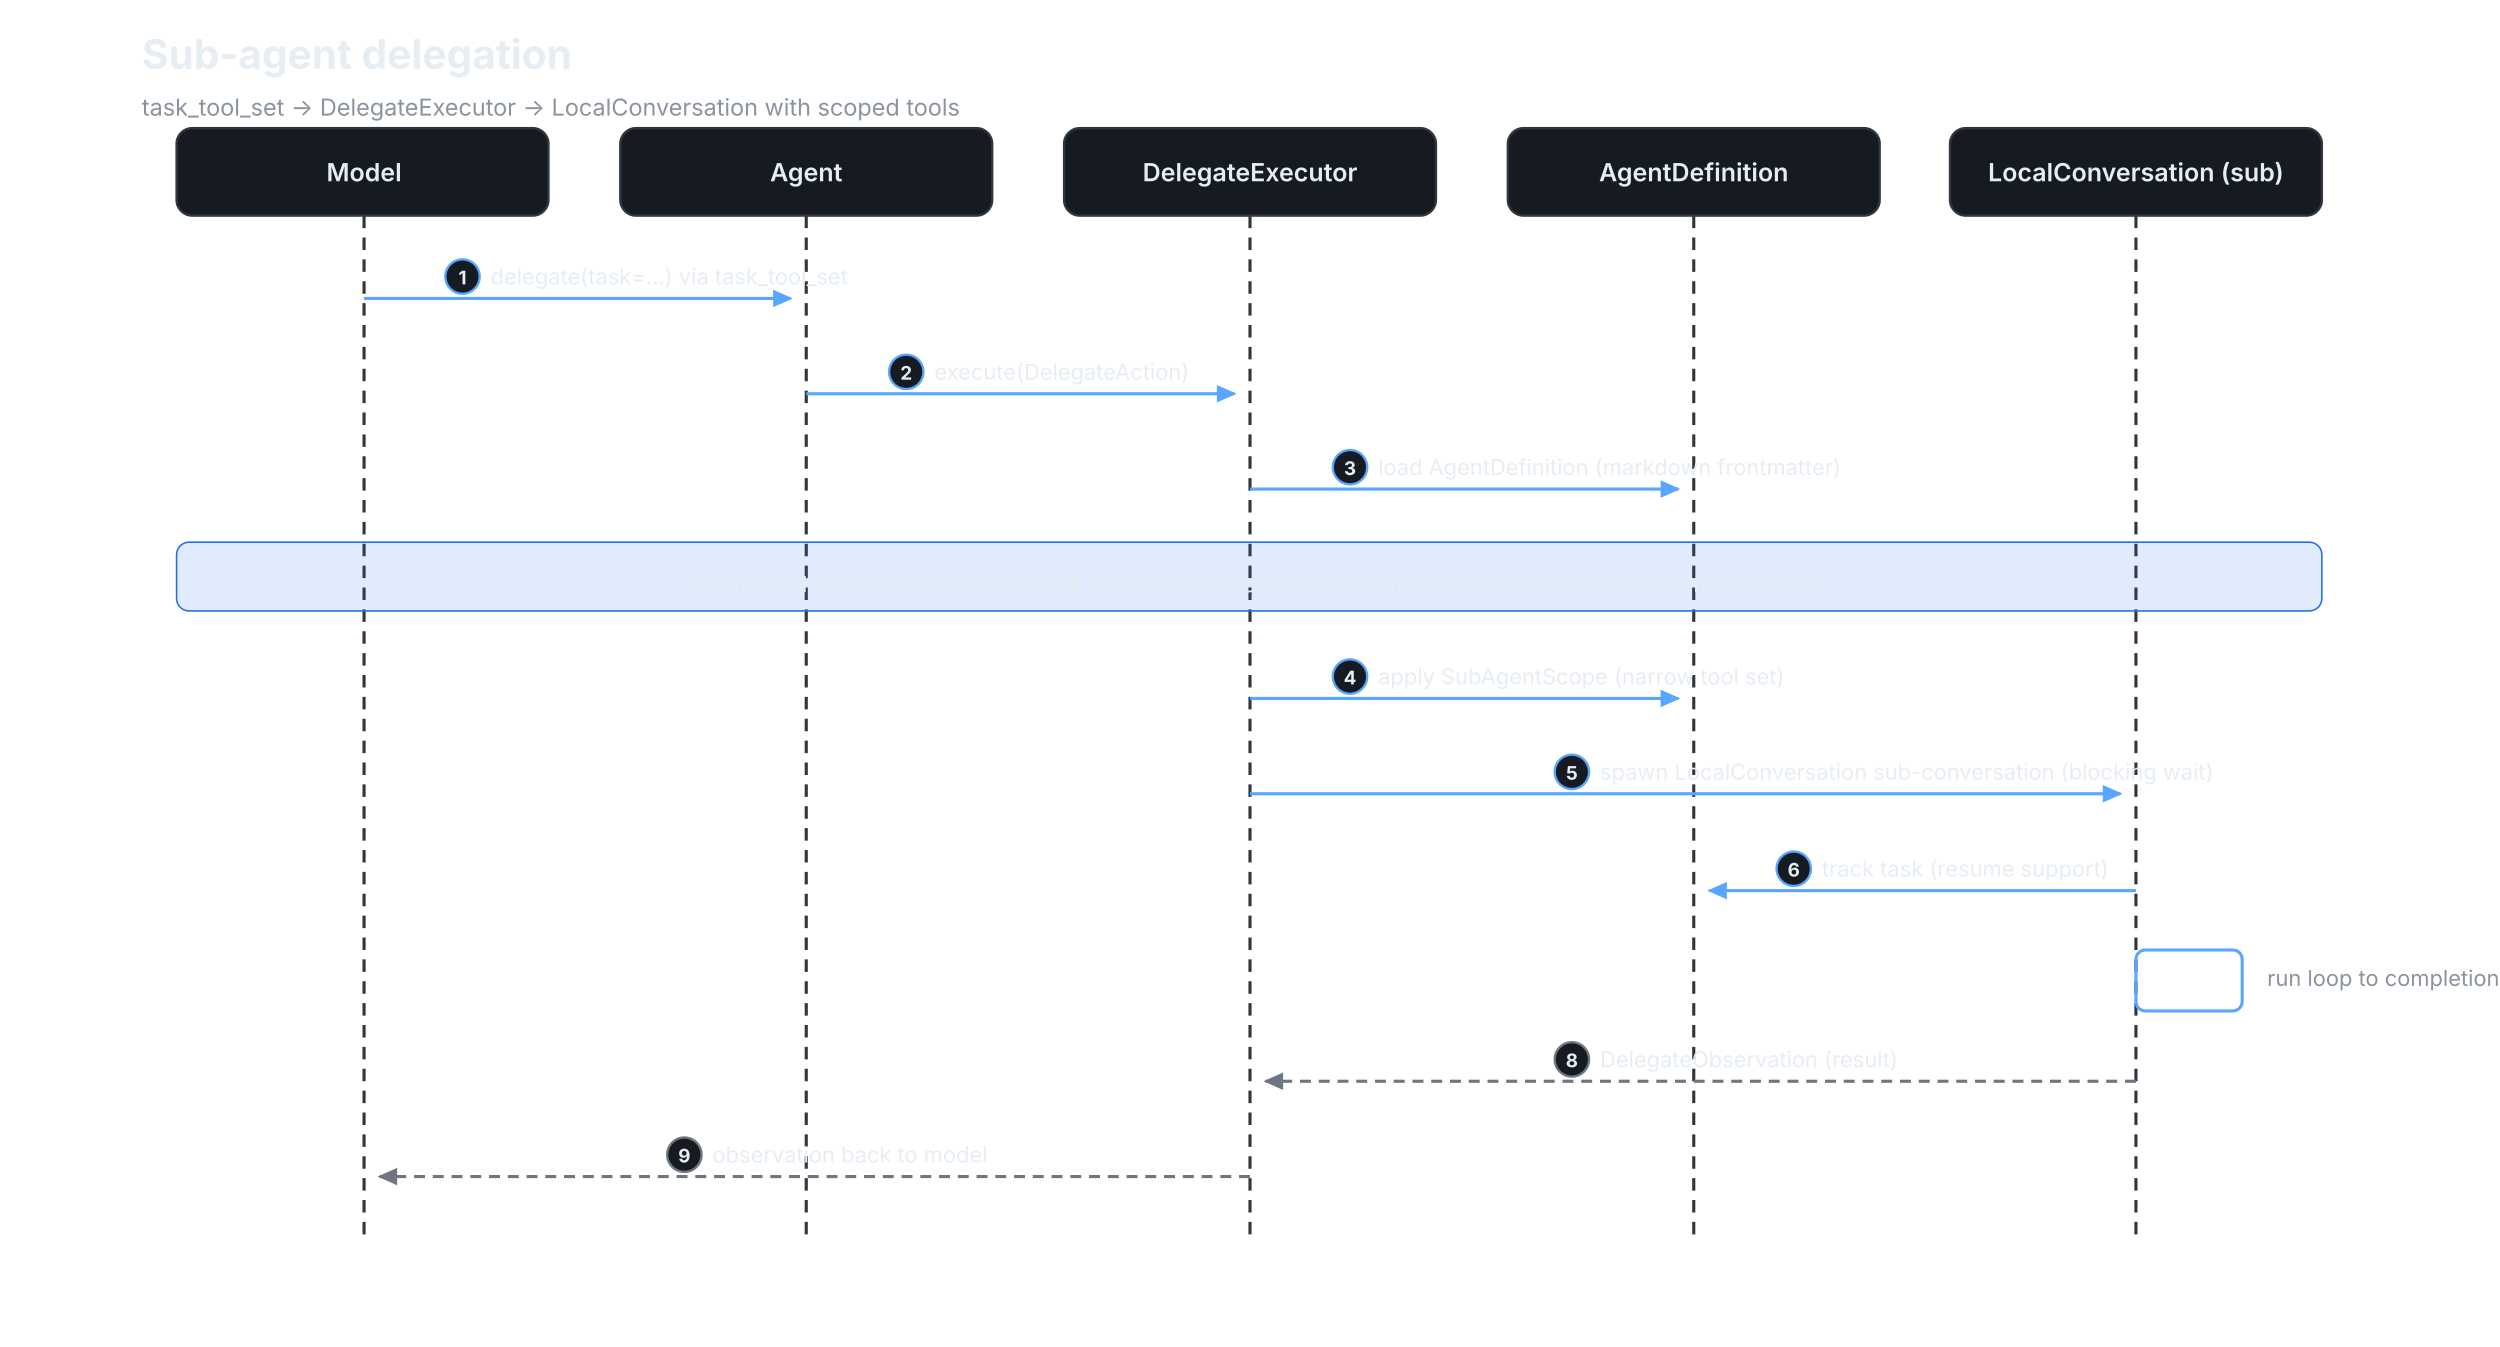
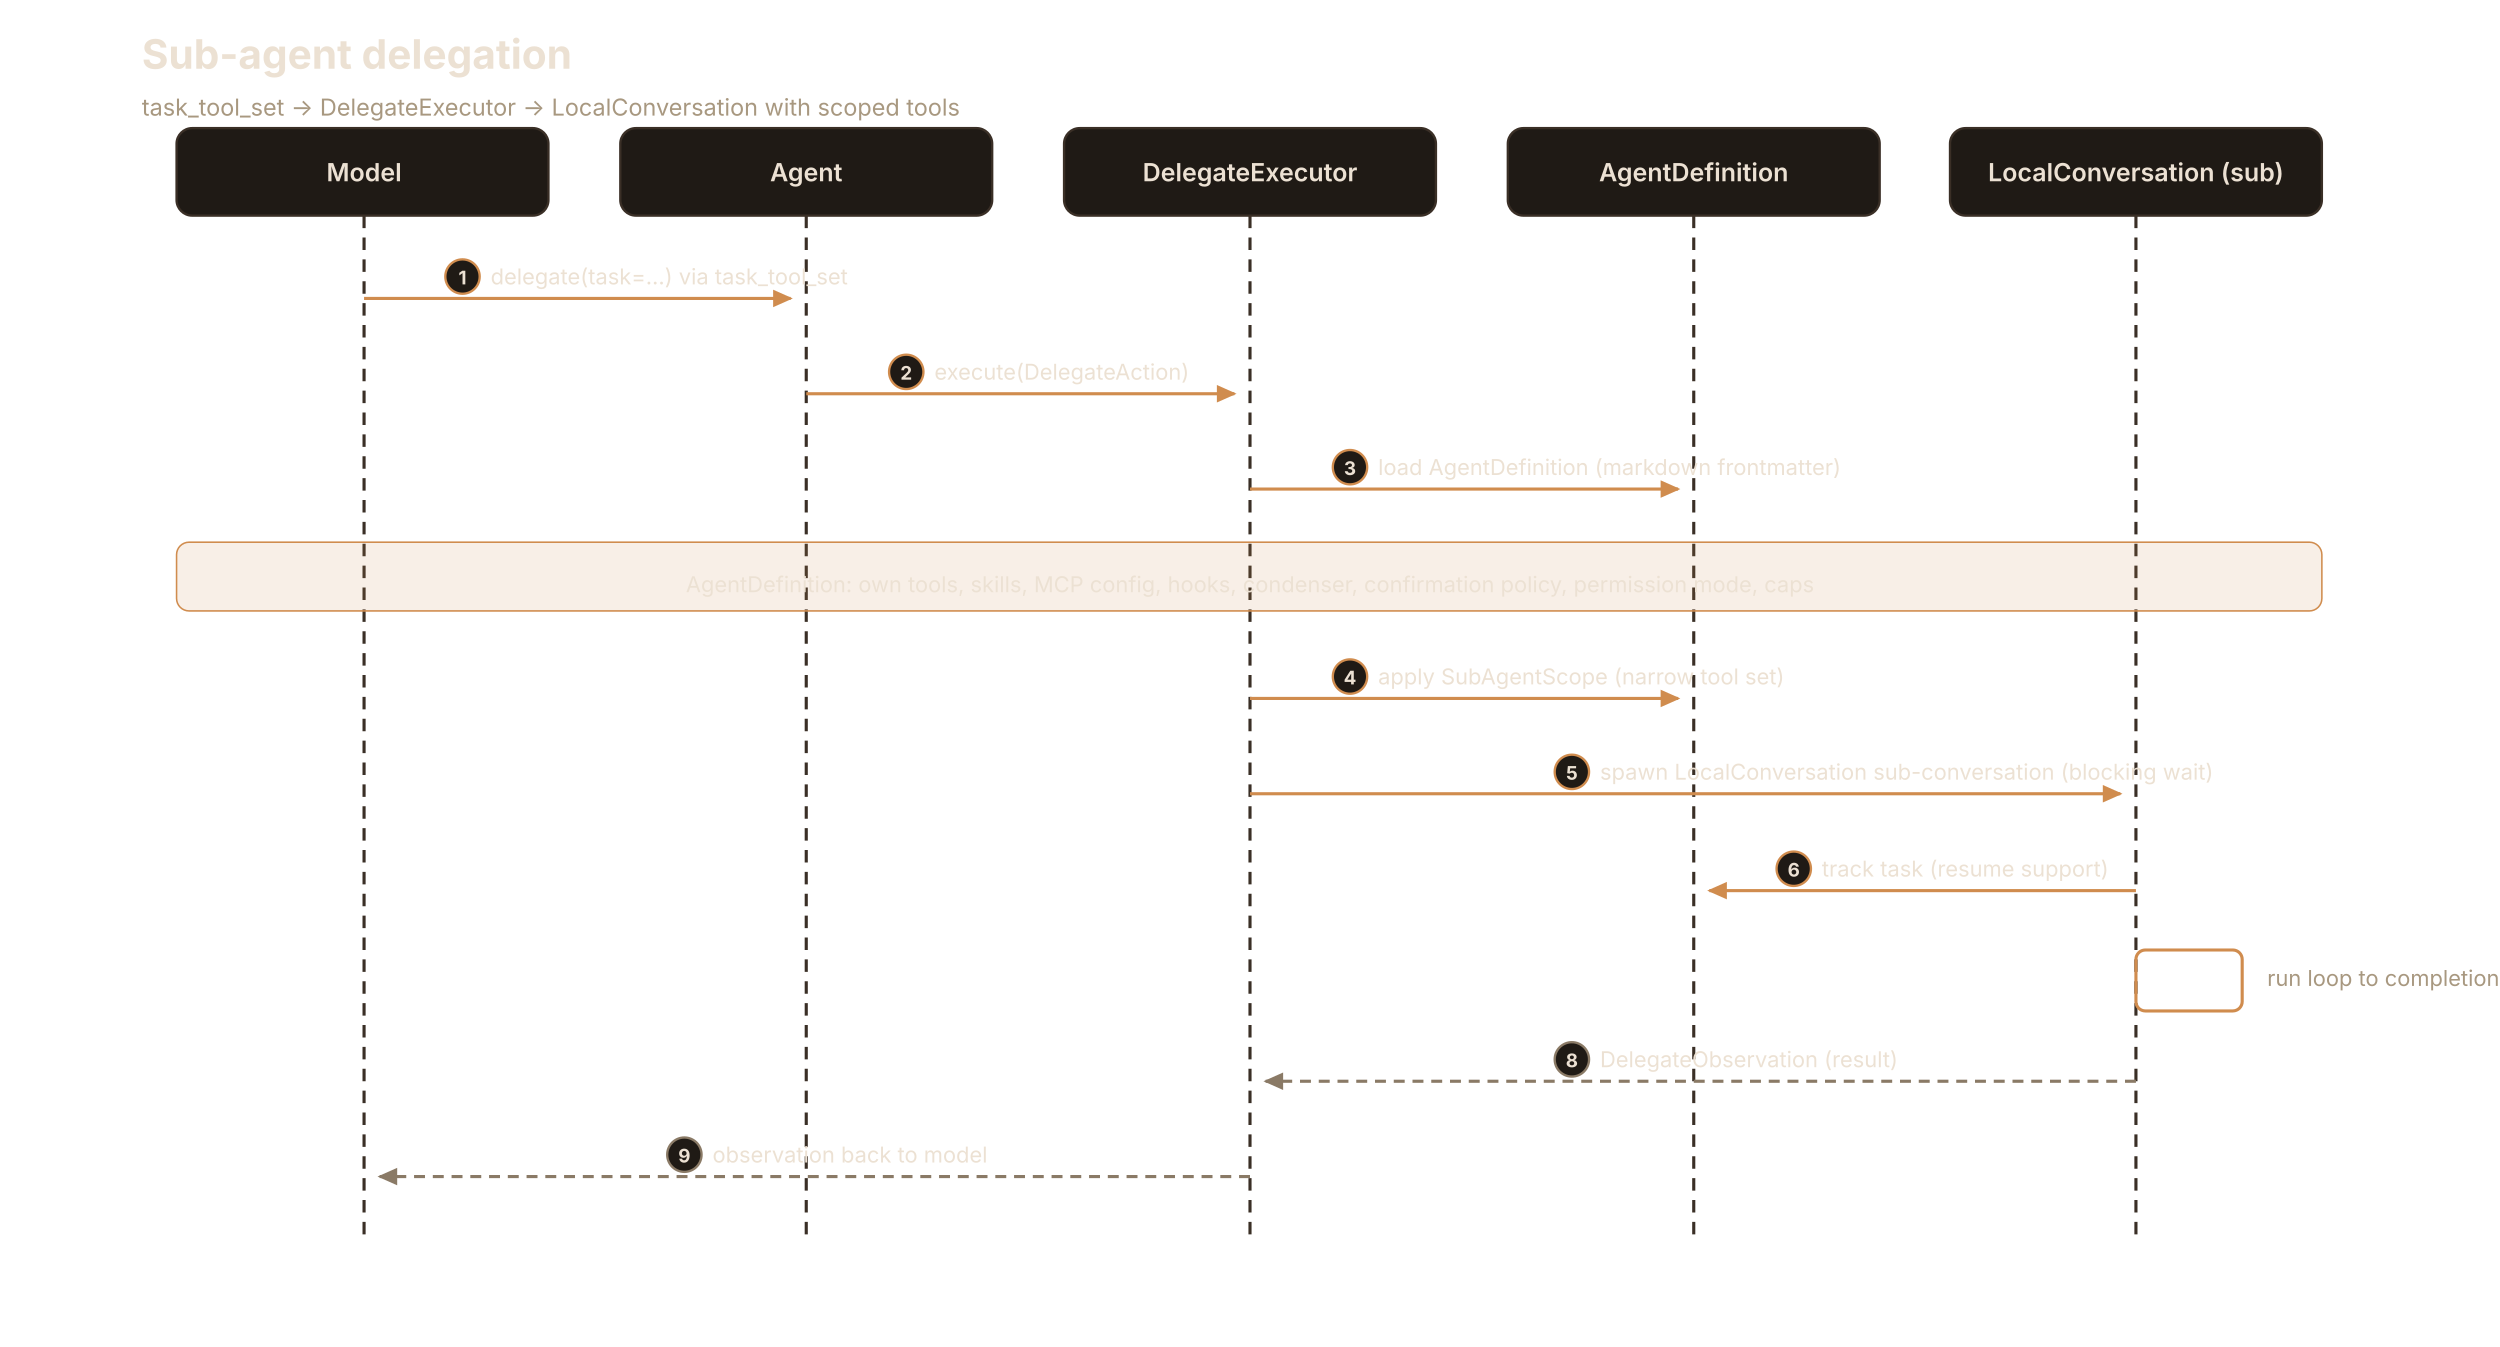
<svg xmlns="http://www.w3.org/2000/svg" viewBox="0 0 1600 862" width="1600" font-family="system-ui, -apple-system, sans-serif">
  <defs>
    <marker id="arrc" viewBox="0 0 10 10" refX="8" refY="5" markerWidth="7" markerHeight="7" orient="auto-start-reverse">
-       <path d="M 0 1 L 9 5 L 0 9 z" fill="#58a6ff" />
+       <path d="M 0 1 L 9 5 L 0 9 z" fill="#d08c4e" />
    </marker>
    <marker id="arrr" viewBox="0 0 10 10" refX="8" refY="5" markerWidth="7" markerHeight="7" orient="auto-start-reverse">
-       <path d="M 0 1 L 9 5 L 0 9 z" fill="#6e7681" />
+       <path d="M 0 1 L 9 5 L 0 9 z" fill="#8a7a66" />
    </marker>
  </defs>
-   <text x="90.78" y="44" font-size="26" font-weight="700" fill="#e6edf3">Sub-agent delegation</text>
-   <text x="90.78" y="74" font-size="15" fill="#8b949e">task_tool_set -&gt; DelegateExecutor -&gt; LocalConversation with scoped tools</text>
-   <line x1="233" y1="110" x2="233" y2="794" stroke="#30363d" stroke-width="2" stroke-dasharray="8 6" />
-   <rect x="113" y="82" width="238" height="56" rx="10" fill="#161b22" stroke="#30363d" stroke-width="1.5" />
-   <text x="233" y="116" text-anchor="middle" font-size="16" font-weight="600" fill="#e6edf3">Model</text>
-   <line x1="516" y1="110" x2="516" y2="794" stroke="#30363d" stroke-width="2" stroke-dasharray="8 6" />
-   <rect x="397" y="82" width="238" height="56" rx="10" fill="#161b22" stroke="#30363d" stroke-width="1.5" />
-   <text x="516" y="116" text-anchor="middle" font-size="16" font-weight="600" fill="#e6edf3">Agent</text>
-   <line x1="800" y1="110" x2="800" y2="794" stroke="#30363d" stroke-width="2" stroke-dasharray="8 6" />
-   <rect x="681" y="82" width="238" height="56" rx="10" fill="#161b22" stroke="#30363d" stroke-width="1.5" />
-   <text x="800" y="116" text-anchor="middle" font-size="16" font-weight="600" fill="#e6edf3">DelegateExecutor</text>
-   <line x1="1084" y1="110" x2="1084" y2="794" stroke="#30363d" stroke-width="2" stroke-dasharray="8 6" />
-   <rect x="965" y="82" width="238" height="56" rx="10" fill="#161b22" stroke="#30363d" stroke-width="1.5" />
-   <text x="1084" y="116" text-anchor="middle" font-size="16" font-weight="600" fill="#e6edf3">AgentDefinition</text>
-   <line x1="1367" y1="110" x2="1367" y2="794" stroke="#30363d" stroke-width="2" stroke-dasharray="8 6" />
-   <rect x="1248" y="82" width="238" height="56" rx="10" fill="#161b22" stroke="#30363d" stroke-width="1.5" />
-   <text x="1367" y="116" text-anchor="middle" font-size="16" font-weight="600" fill="#e6edf3">LocalConversation (sub)</text>
-   <line x1="233" y1="191" x2="506" y2="191" stroke="#58a6ff" stroke-width="2" marker-end="url(#arrc)" />
-   <circle cx="296" cy="177" r="11" fill="#161b22" stroke="#58a6ff" stroke-width="1.5" />
-   <text x="296" y="182" text-anchor="middle" font-size="12" font-weight="700" fill="#e6edf3">1</text>
-   <text x="314" y="182" font-size="14" fill="#e6edf3">delegate(task=...) via task_tool_set</text>
-   <line x1="516" y1="252" x2="790" y2="252" stroke="#58a6ff" stroke-width="2" marker-end="url(#arrc)" />
-   <circle cx="580" cy="238" r="11" fill="#161b22" stroke="#58a6ff" stroke-width="1.5" />
-   <text x="580" y="243" text-anchor="middle" font-size="12" font-weight="700" fill="#e6edf3">2</text>
-   <text x="598" y="243" font-size="14" fill="#e6edf3">execute(DelegateAction)</text>
-   <line x1="800" y1="313" x2="1074" y2="313" stroke="#58a6ff" stroke-width="2" marker-end="url(#arrc)" />
-   <circle cx="864" cy="299" r="11" fill="#161b22" stroke="#58a6ff" stroke-width="1.5" />
-   <text x="864" y="304" text-anchor="middle" font-size="12" font-weight="700" fill="#e6edf3">3</text>
-   <text x="882" y="304" font-size="14" fill="#e6edf3">load AgentDefinition (markdown frontmatter)</text>
-   <rect x="113" y="347" width="1373" height="44" rx="8" fill="#1f6feb22" stroke="#1f6feb" stroke-width="1" />
-   <text x="800" y="379" text-anchor="middle" font-size="14" fill="#e6edf3">AgentDefinition: own tools, skills, MCP config, hooks, condenser, confirmation policy, permission mode, caps</text>
-   <line x1="800" y1="447" x2="1074" y2="447" stroke="#58a6ff" stroke-width="2" marker-end="url(#arrc)" />
-   <circle cx="864" cy="433" r="11" fill="#161b22" stroke="#58a6ff" stroke-width="1.5" />
-   <text x="864" y="438" text-anchor="middle" font-size="12" font-weight="700" fill="#e6edf3">4</text>
-   <text x="882" y="438" font-size="14" fill="#e6edf3">apply SubAgentScope (narrow tool set)</text>
-   <line x1="800" y1="508" x2="1357" y2="508" stroke="#58a6ff" stroke-width="2" marker-end="url(#arrc)" />
-   <circle cx="1006" cy="494" r="11" fill="#161b22" stroke="#58a6ff" stroke-width="1.5" />
-   <text x="1006" y="499" text-anchor="middle" font-size="12" font-weight="700" fill="#e6edf3">5</text>
-   <text x="1024" y="499" font-size="14" fill="#e6edf3">spawn LocalConversation sub-conversation (blocking wait)</text>
-   <line x1="1367" y1="570" x2="1094" y2="570" stroke="#58a6ff" stroke-width="2" marker-end="url(#arrc)" />
-   <circle cx="1148" cy="556" r="11" fill="#161b22" stroke="#58a6ff" stroke-width="1.5" />
-   <text x="1148" y="561" text-anchor="middle" font-size="12" font-weight="700" fill="#e6edf3">6</text>
-   <text x="1166" y="561" font-size="14" fill="#e6edf3">track task (resume support)</text>
-   <rect x="1367" y="608" width="68" height="39" rx="6" fill="none" stroke="#58a6ff" stroke-width="2" />
-   <text x="1451" y="631" font-size="14" fill="#8b949e">run loop to completion</text>
-   <line x1="1367" y1="692" x2="810" y2="692" stroke="#6e7681" stroke-width="2" stroke-dasharray="7 5" marker-end="url(#arrr)" />
-   <circle cx="1006" cy="678" r="11" fill="#161b22" stroke="#6e7681" stroke-width="1.5" />
-   <text x="1006" y="683" text-anchor="middle" font-size="12" font-weight="700" fill="#e6edf3">8</text>
-   <text x="1024" y="683" font-size="14" fill="#e6edf3">DelegateObservation (result)</text>
-   <line x1="800" y1="753" x2="243" y2="753" stroke="#6e7681" stroke-width="2" stroke-dasharray="7 5" marker-end="url(#arrr)" />
-   <circle cx="438" cy="739" r="11" fill="#161b22" stroke="#6e7681" stroke-width="1.5" />
-   <text x="438" y="744" text-anchor="middle" font-size="12" font-weight="700" fill="#e6edf3">9</text>
-   <text x="456" y="744" font-size="14" fill="#e6edf3">observation back to model</text>
+   <text x="90.78" y="44" font-size="26" font-weight="700" fill="#ece1d3">Sub-agent delegation</text>
+   <text x="90.78" y="74" font-size="15" fill="#a89880">task_tool_set -&gt; DelegateExecutor -&gt; LocalConversation with scoped tools</text>
+   <line x1="233" y1="110" x2="233" y2="794" stroke="#3a2f26" stroke-width="2" stroke-dasharray="8 6" />
+   <rect x="113" y="82" width="238" height="56" rx="10" fill="#1f1a15" stroke="#3a2f26" stroke-width="1.5" />
+   <text x="233" y="116" text-anchor="middle" font-size="16" font-weight="600" fill="#ece1d3">Model</text>
+   <line x1="516" y1="110" x2="516" y2="794" stroke="#3a2f26" stroke-width="2" stroke-dasharray="8 6" />
+   <rect x="397" y="82" width="238" height="56" rx="10" fill="#1f1a15" stroke="#3a2f26" stroke-width="1.5" />
+   <text x="516" y="116" text-anchor="middle" font-size="16" font-weight="600" fill="#ece1d3">Agent</text>
+   <line x1="800" y1="110" x2="800" y2="794" stroke="#3a2f26" stroke-width="2" stroke-dasharray="8 6" />
+   <rect x="681" y="82" width="238" height="56" rx="10" fill="#1f1a15" stroke="#3a2f26" stroke-width="1.5" />
+   <text x="800" y="116" text-anchor="middle" font-size="16" font-weight="600" fill="#ece1d3">DelegateExecutor</text>
+   <line x1="1084" y1="110" x2="1084" y2="794" stroke="#3a2f26" stroke-width="2" stroke-dasharray="8 6" />
+   <rect x="965" y="82" width="238" height="56" rx="10" fill="#1f1a15" stroke="#3a2f26" stroke-width="1.5" />
+   <text x="1084" y="116" text-anchor="middle" font-size="16" font-weight="600" fill="#ece1d3">AgentDefinition</text>
+   <line x1="1367" y1="110" x2="1367" y2="794" stroke="#3a2f26" stroke-width="2" stroke-dasharray="8 6" />
+   <rect x="1248" y="82" width="238" height="56" rx="10" fill="#1f1a15" stroke="#3a2f26" stroke-width="1.5" />
+   <text x="1367" y="116" text-anchor="middle" font-size="16" font-weight="600" fill="#ece1d3">LocalConversation (sub)</text>
+   <line x1="233" y1="191" x2="506" y2="191" stroke="#d08c4e" stroke-width="2" marker-end="url(#arrc)" />
+   <circle cx="296" cy="177" r="11" fill="#1f1a15" stroke="#d08c4e" stroke-width="1.5" />
+   <text x="296" y="182" text-anchor="middle" font-size="12" font-weight="700" fill="#ece1d3">1</text>
+   <text x="314" y="182" font-size="14" fill="#ece1d3">delegate(task=...) via task_tool_set</text>
+   <line x1="516" y1="252" x2="790" y2="252" stroke="#d08c4e" stroke-width="2" marker-end="url(#arrc)" />
+   <circle cx="580" cy="238" r="11" fill="#1f1a15" stroke="#d08c4e" stroke-width="1.5" />
+   <text x="580" y="243" text-anchor="middle" font-size="12" font-weight="700" fill="#ece1d3">2</text>
+   <text x="598" y="243" font-size="14" fill="#ece1d3">execute(DelegateAction)</text>
+   <line x1="800" y1="313" x2="1074" y2="313" stroke="#d08c4e" stroke-width="2" marker-end="url(#arrc)" />
+   <circle cx="864" cy="299" r="11" fill="#1f1a15" stroke="#d08c4e" stroke-width="1.5" />
+   <text x="864" y="304" text-anchor="middle" font-size="12" font-weight="700" fill="#ece1d3">3</text>
+   <text x="882" y="304" font-size="14" fill="#ece1d3">load AgentDefinition (markdown frontmatter)</text>
+   <rect x="113" y="347" width="1373" height="44" rx="8" fill="#d08c4e22" stroke="#d08c4e" stroke-width="1" />
+   <text x="800" y="379" text-anchor="middle" font-size="14" fill="#ece1d3">AgentDefinition: own tools, skills, MCP config, hooks, condenser, confirmation policy, permission mode, caps</text>
+   <line x1="800" y1="447" x2="1074" y2="447" stroke="#d08c4e" stroke-width="2" marker-end="url(#arrc)" />
+   <circle cx="864" cy="433" r="11" fill="#1f1a15" stroke="#d08c4e" stroke-width="1.5" />
+   <text x="864" y="438" text-anchor="middle" font-size="12" font-weight="700" fill="#ece1d3">4</text>
+   <text x="882" y="438" font-size="14" fill="#ece1d3">apply SubAgentScope (narrow tool set)</text>
+   <line x1="800" y1="508" x2="1357" y2="508" stroke="#d08c4e" stroke-width="2" marker-end="url(#arrc)" />
+   <circle cx="1006" cy="494" r="11" fill="#1f1a15" stroke="#d08c4e" stroke-width="1.5" />
+   <text x="1006" y="499" text-anchor="middle" font-size="12" font-weight="700" fill="#ece1d3">5</text>
+   <text x="1024" y="499" font-size="14" fill="#ece1d3">spawn LocalConversation sub-conversation (blocking wait)</text>
+   <line x1="1367" y1="570" x2="1094" y2="570" stroke="#d08c4e" stroke-width="2" marker-end="url(#arrc)" />
+   <circle cx="1148" cy="556" r="11" fill="#1f1a15" stroke="#d08c4e" stroke-width="1.5" />
+   <text x="1148" y="561" text-anchor="middle" font-size="12" font-weight="700" fill="#ece1d3">6</text>
+   <text x="1166" y="561" font-size="14" fill="#ece1d3">track task (resume support)</text>
+   <rect x="1367" y="608" width="68" height="39" rx="6" fill="none" stroke="#d08c4e" stroke-width="2" />
+   <text x="1451" y="631" font-size="14" fill="#a89880">run loop to completion</text>
+   <line x1="1367" y1="692" x2="810" y2="692" stroke="#8a7a66" stroke-width="2" stroke-dasharray="7 5" marker-end="url(#arrr)" />
+   <circle cx="1006" cy="678" r="11" fill="#1f1a15" stroke="#8a7a66" stroke-width="1.5" />
+   <text x="1006" y="683" text-anchor="middle" font-size="12" font-weight="700" fill="#ece1d3">8</text>
+   <text x="1024" y="683" font-size="14" fill="#ece1d3">DelegateObservation (result)</text>
+   <line x1="800" y1="753" x2="243" y2="753" stroke="#8a7a66" stroke-width="2" stroke-dasharray="7 5" marker-end="url(#arrr)" />
+   <circle cx="438" cy="739" r="11" fill="#1f1a15" stroke="#8a7a66" stroke-width="1.5" />
+   <text x="438" y="744" text-anchor="middle" font-size="12" font-weight="700" fill="#ece1d3">9</text>
+   <text x="456" y="744" font-size="14" fill="#ece1d3">observation back to model</text>
</svg>
